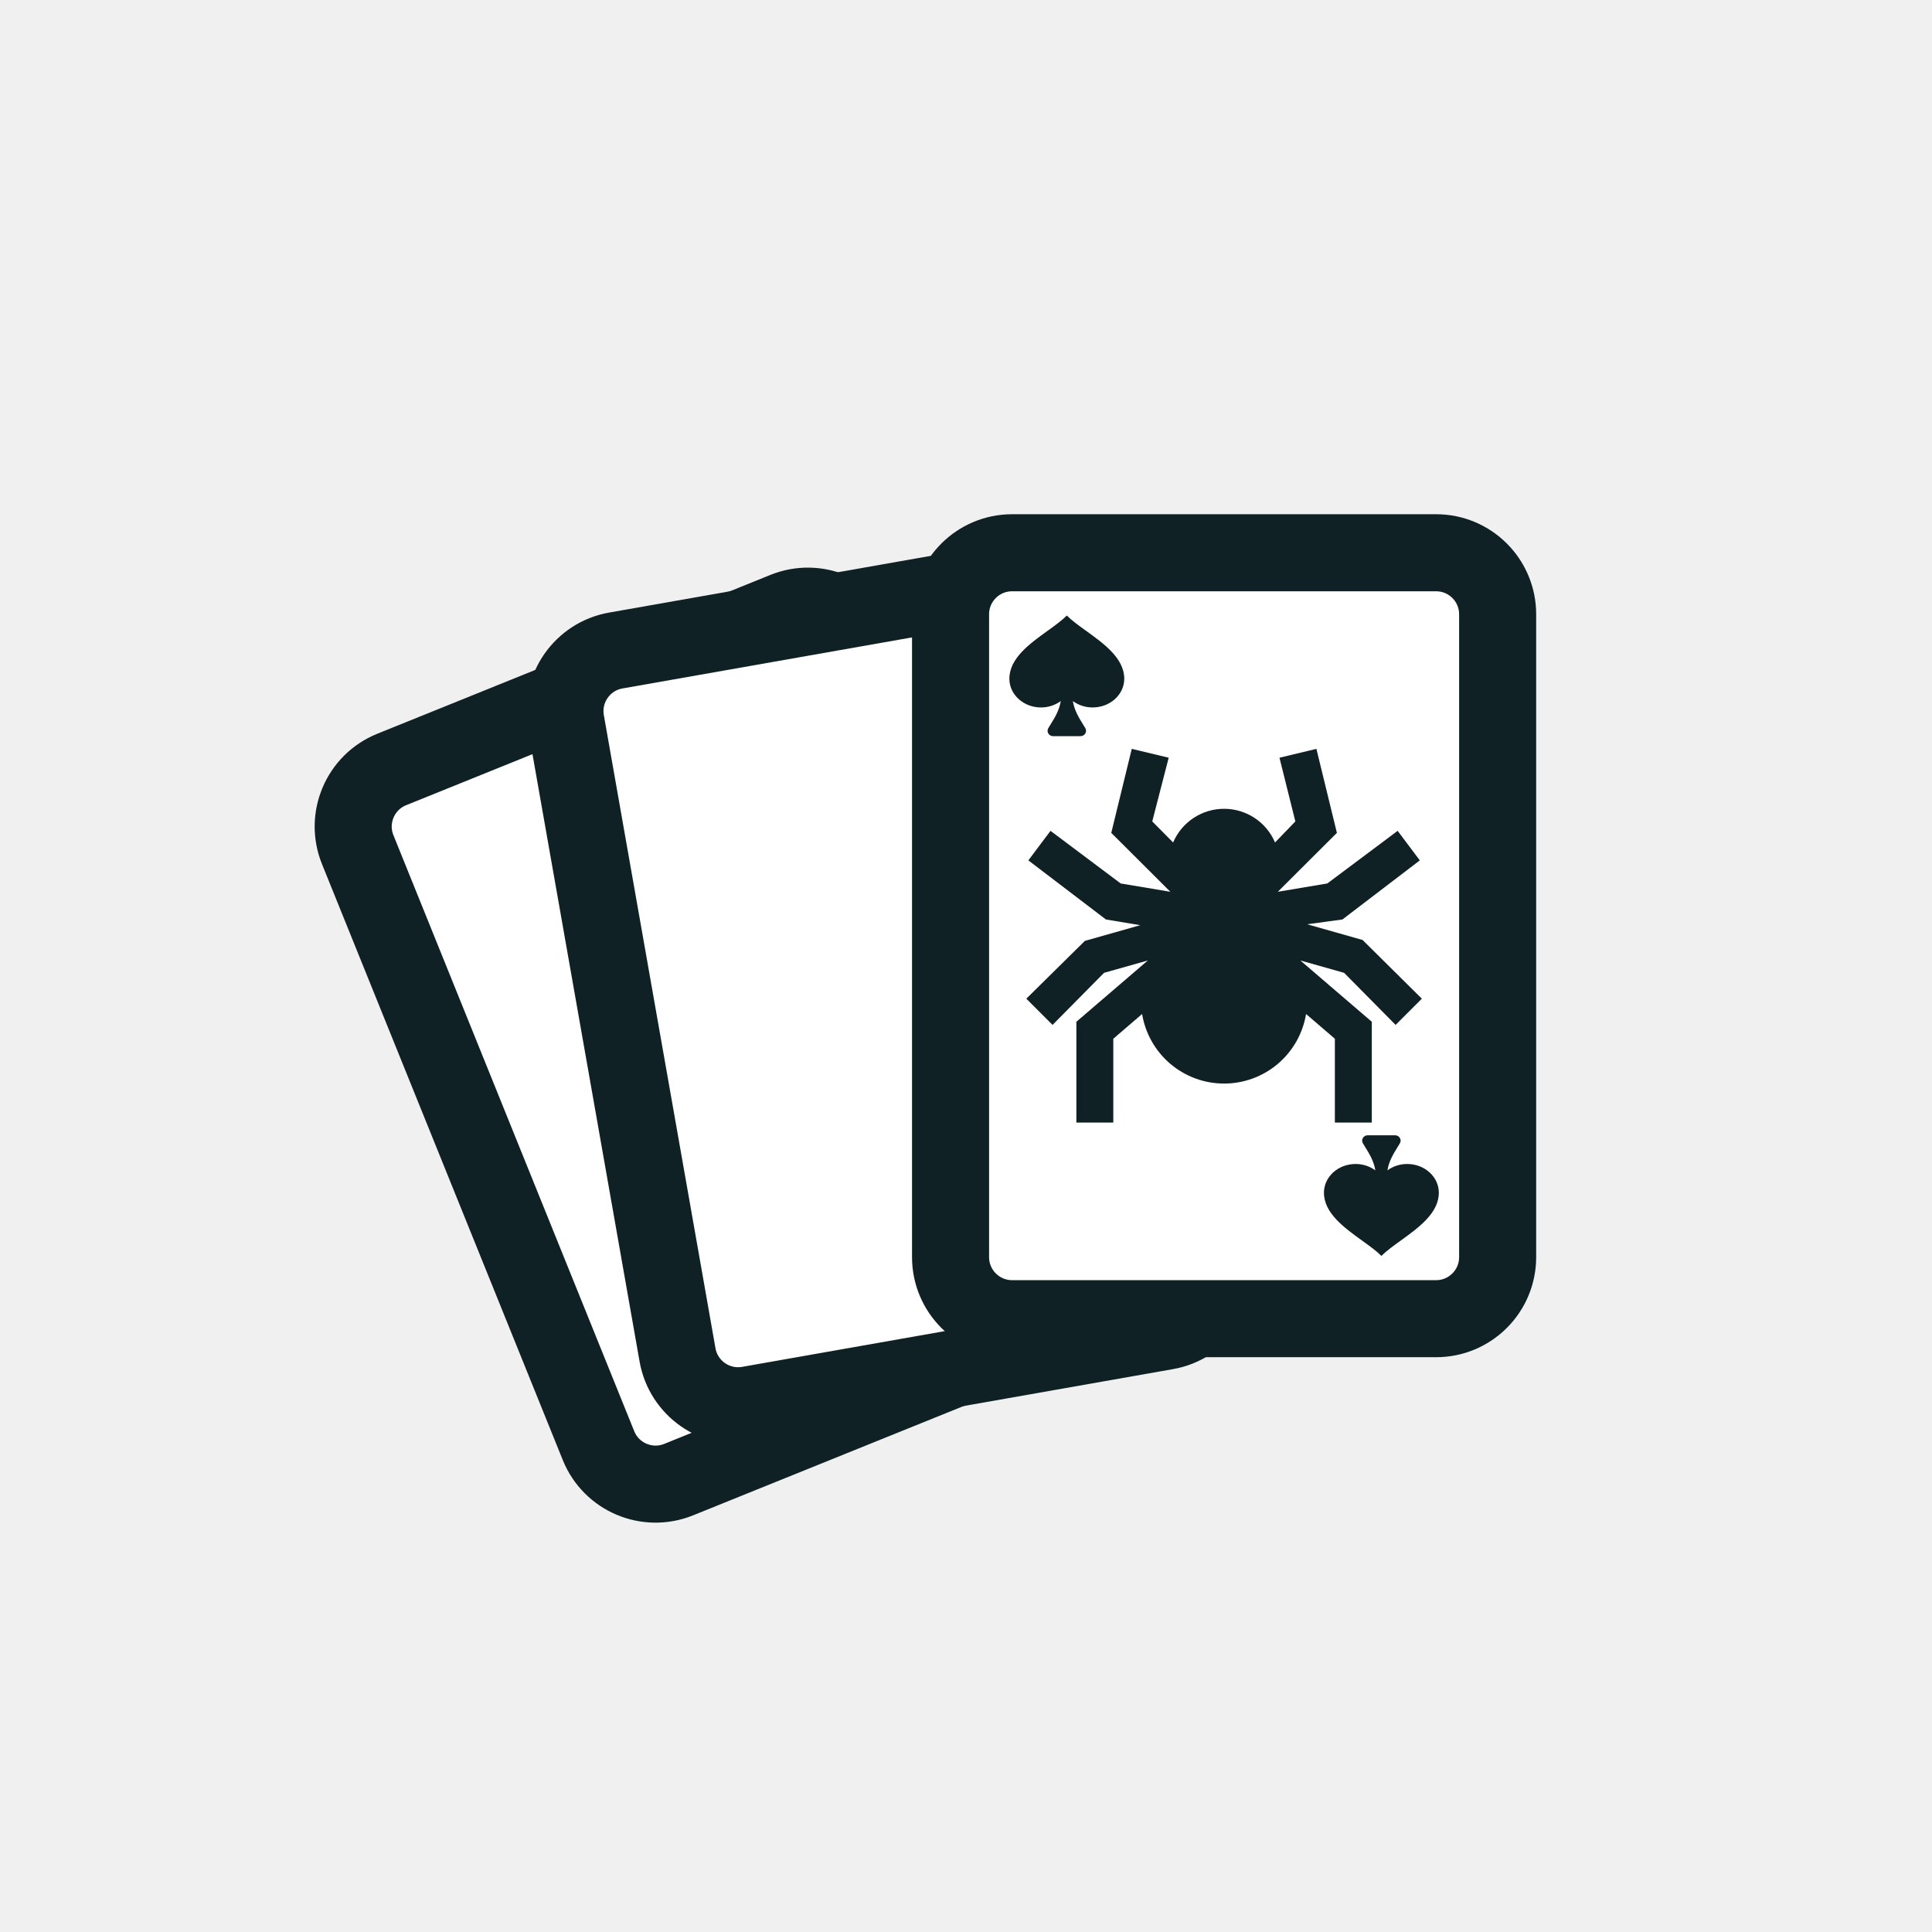
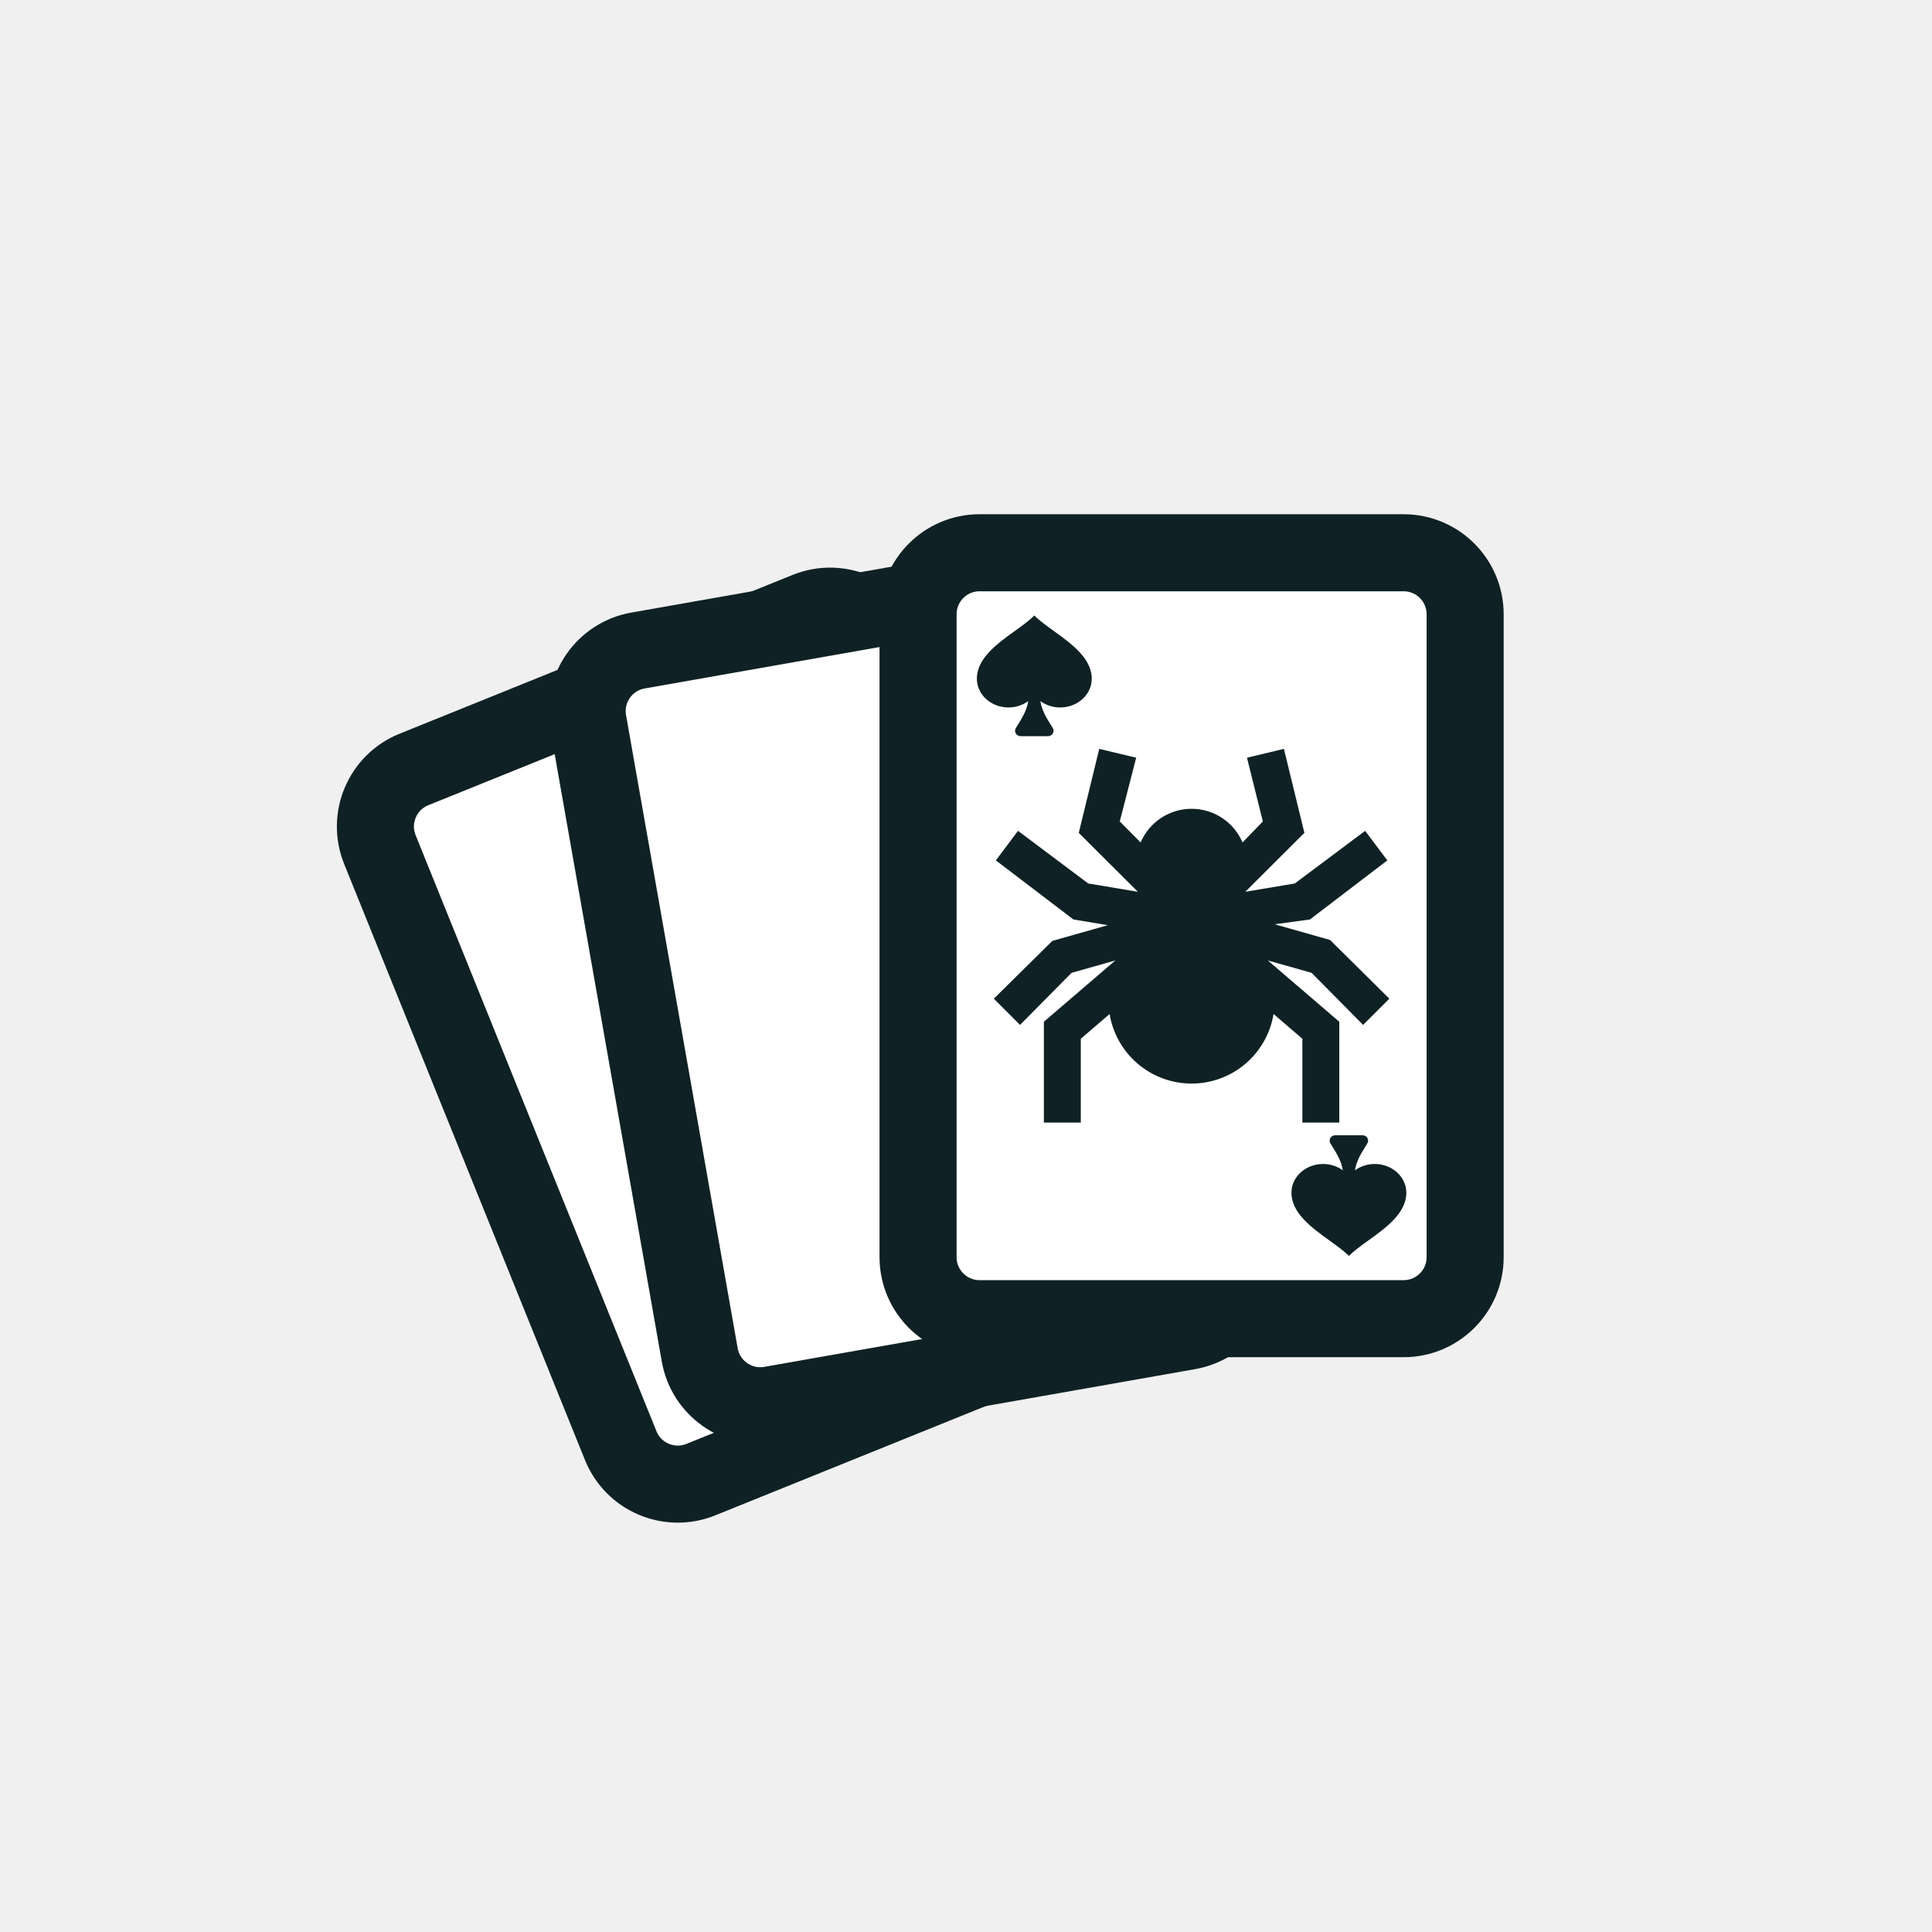
<svg xmlns="http://www.w3.org/2000/svg" width="87" height="87" viewBox="0 0 87 87" fill="none">
-   <g transform="translate(46.500 44.600) scale(0.6159)">
+   <g transform="translate(47.500 44.600) scale(0.6159)">
    <g transform="rotate(-22 -22 4)">
      <rect x="-42" y="-24" width="40" height="56" rx="4.5" fill="white" stroke="#0F2124" stroke-width="5.634" />
    </g>
    <g transform="rotate(-10 -10 2)">
      <rect x="-30" y="-28" width="40" height="56" rx="4.5" fill="white" stroke="#0F2124" stroke-width="5.634" />
    </g>
-     <rect x="-6" y="-32" width="40" height="56" rx="4.5" fill="white" stroke="#0F2124" stroke-width="5.634" />
-     <path d="M21.289 16.71L22.709 15.29L19.499 12.11L16.499 11.26L18.409 11L22.599 7.8L21.399 6.2L17.589 9.05L14.909 9.5L18.109 6.31L16.999 1.76L14.999 2.24L15.859 5.69L14.759 6.83C14.528 6.289 14.144 5.827 13.653 5.503C13.162 5.178 12.587 5.006 11.999 5.006C11.411 5.006 10.836 5.178 10.345 5.503C9.854 5.827 9.47 6.289 9.239 6.83L8.109 5.69L8.999 2.24L6.999 1.76L5.889 6.31L9.089 9.5L6.399 9.05L2.599 6.2L1.399 7.8L5.599 11L7.459 11.31L4.459 12.16L1.289 15.29L2.709 16.71L5.499 13.89L7.869 13.22L3.999 16.54V22H5.999V17.46L7.559 16.12C7.733 17.172 8.274 18.128 9.088 18.819C9.901 19.509 10.933 19.887 11.999 19.887C13.066 19.887 14.097 19.509 14.911 18.819C15.724 18.128 16.265 17.172 16.439 16.12L17.999 17.46V22H19.999V16.54L16.129 13.22L18.499 13.89L21.289 16.71Z" fill="#0F2124" transform="translate(-2.200,-20.038) scale(1.350)" />
-     <path d="M10.951 15.893C9.947 16.619 8.739 17.007 7.5 17C4.462 17 2 14.761 2 12C2 8.452 5.525 5.911 8.644 3.662C9.92 2.742 11.129 1.872 12 1C12.871 1.871 14.08 2.742 15.356 3.662C18.476 5.911 22 8.452 22 12C22 14.761 19.538 17 16.5 17C15.261 17.007 14.053 16.619 13.049 15.893C13.333 17.539 14.058 18.713 14.843 19.985L15.212 20.587C15.596 21.223 15.125 22 14.382 22H9.618C8.875 22 8.404 21.223 8.788 20.587L9.157 19.985C9.942 18.713 10.667 17.539 10.951 15.893Z" fill="#0F2124" transform="rotate(0 2.50 -23.00) translate(-2.540,-27.830) scale(0.42)" />
-     <path d="M10.951 15.893C9.947 16.619 8.739 17.007 7.5 17C4.462 17 2 14.761 2 12C2 8.452 5.525 5.911 8.644 3.662C9.92 2.742 11.129 1.872 12 1C12.871 1.871 14.08 2.742 15.356 3.662C18.476 5.911 22 8.452 22 12C22 14.761 19.538 17 16.5 17C15.261 17.007 14.053 16.619 13.049 15.893C13.333 17.539 14.058 18.713 14.843 19.985L15.212 20.587C15.596 21.223 15.125 22 14.382 22H9.618C8.875 22 8.404 21.223 8.788 20.587L9.157 19.985C9.942 18.713 10.667 17.539 10.951 15.893Z" fill="#0F2124" transform="rotate(180 25.50 15.00) translate(20.460,10.170) scale(0.42)" />
+     <rect x="-10" y="-32" width="40" height="56" rx="4.5" fill="white" stroke="#0F2124" stroke-width="5.634" />
+     <path d="M21.289 16.71L22.709 15.29L19.499 12.11L16.499 11.26L18.409 11L22.599 7.8L21.399 6.2L17.589 9.05L14.909 9.5L18.109 6.31L16.999 1.76L14.999 2.24L15.859 5.69L14.759 6.83C14.528 6.289 14.144 5.827 13.653 5.503C13.162 5.178 12.587 5.006 11.999 5.006C11.411 5.006 10.836 5.178 10.345 5.503C9.854 5.827 9.47 6.289 9.239 6.83L8.109 5.69L8.999 2.24L6.999 1.76L5.889 6.31L9.089 9.5L6.399 9.05L2.599 6.2L1.399 7.8L5.599 11L7.459 11.31L4.459 12.16L1.289 15.29L2.709 16.71L5.499 13.89L7.869 13.22L3.999 16.54V22H5.999V17.46L7.559 16.12C7.733 17.172 8.274 18.128 9.088 18.819C9.901 19.509 10.933 19.887 11.999 19.887C13.066 19.887 14.097 19.509 14.911 18.819C15.724 18.128 16.265 17.172 16.439 16.12L17.999 17.46V22H19.999V16.54L16.129 13.22L18.499 13.89L21.289 16.71Z" fill="#0F2124" transform="translate(-6.200,-20.038) scale(1.350)" />
+     <path d="M10.951 15.893C9.947 16.619 8.739 17.007 7.5 17C4.462 17 2 14.761 2 12C2 8.452 5.525 5.911 8.644 3.662C9.92 2.742 11.129 1.872 12 1C12.871 1.871 14.08 2.742 15.356 3.662C18.476 5.911 22 8.452 22 12C22 14.761 19.538 17 16.5 17C15.261 17.007 14.053 16.619 13.049 15.893C13.333 17.539 14.058 18.713 14.843 19.985L15.212 20.587C15.596 21.223 15.125 22 14.382 22H9.618C8.875 22 8.404 21.223 8.788 20.587L9.157 19.985C9.942 18.713 10.667 17.539 10.951 15.893Z" fill="#0F2124" transform="rotate(0 -1.50 -23.00) translate(-6.540,-27.830) scale(0.42)" />
+     <path d="M10.951 15.893C9.947 16.619 8.739 17.007 7.5 17C4.462 17 2 14.761 2 12C2 8.452 5.525 5.911 8.644 3.662C9.92 2.742 11.129 1.872 12 1C12.871 1.871 14.08 2.742 15.356 3.662C18.476 5.911 22 8.452 22 12C22 14.761 19.538 17 16.5 17C15.261 17.007 14.053 16.619 13.049 15.893C13.333 17.539 14.058 18.713 14.843 19.985L15.212 20.587C15.596 21.223 15.125 22 14.382 22H9.618C8.875 22 8.404 21.223 8.788 20.587L9.157 19.985C9.942 18.713 10.667 17.539 10.951 15.893Z" fill="#0F2124" transform="rotate(180 21.50 15.00) translate(16.460,10.170) scale(0.42)" />
  </g>
</svg>
